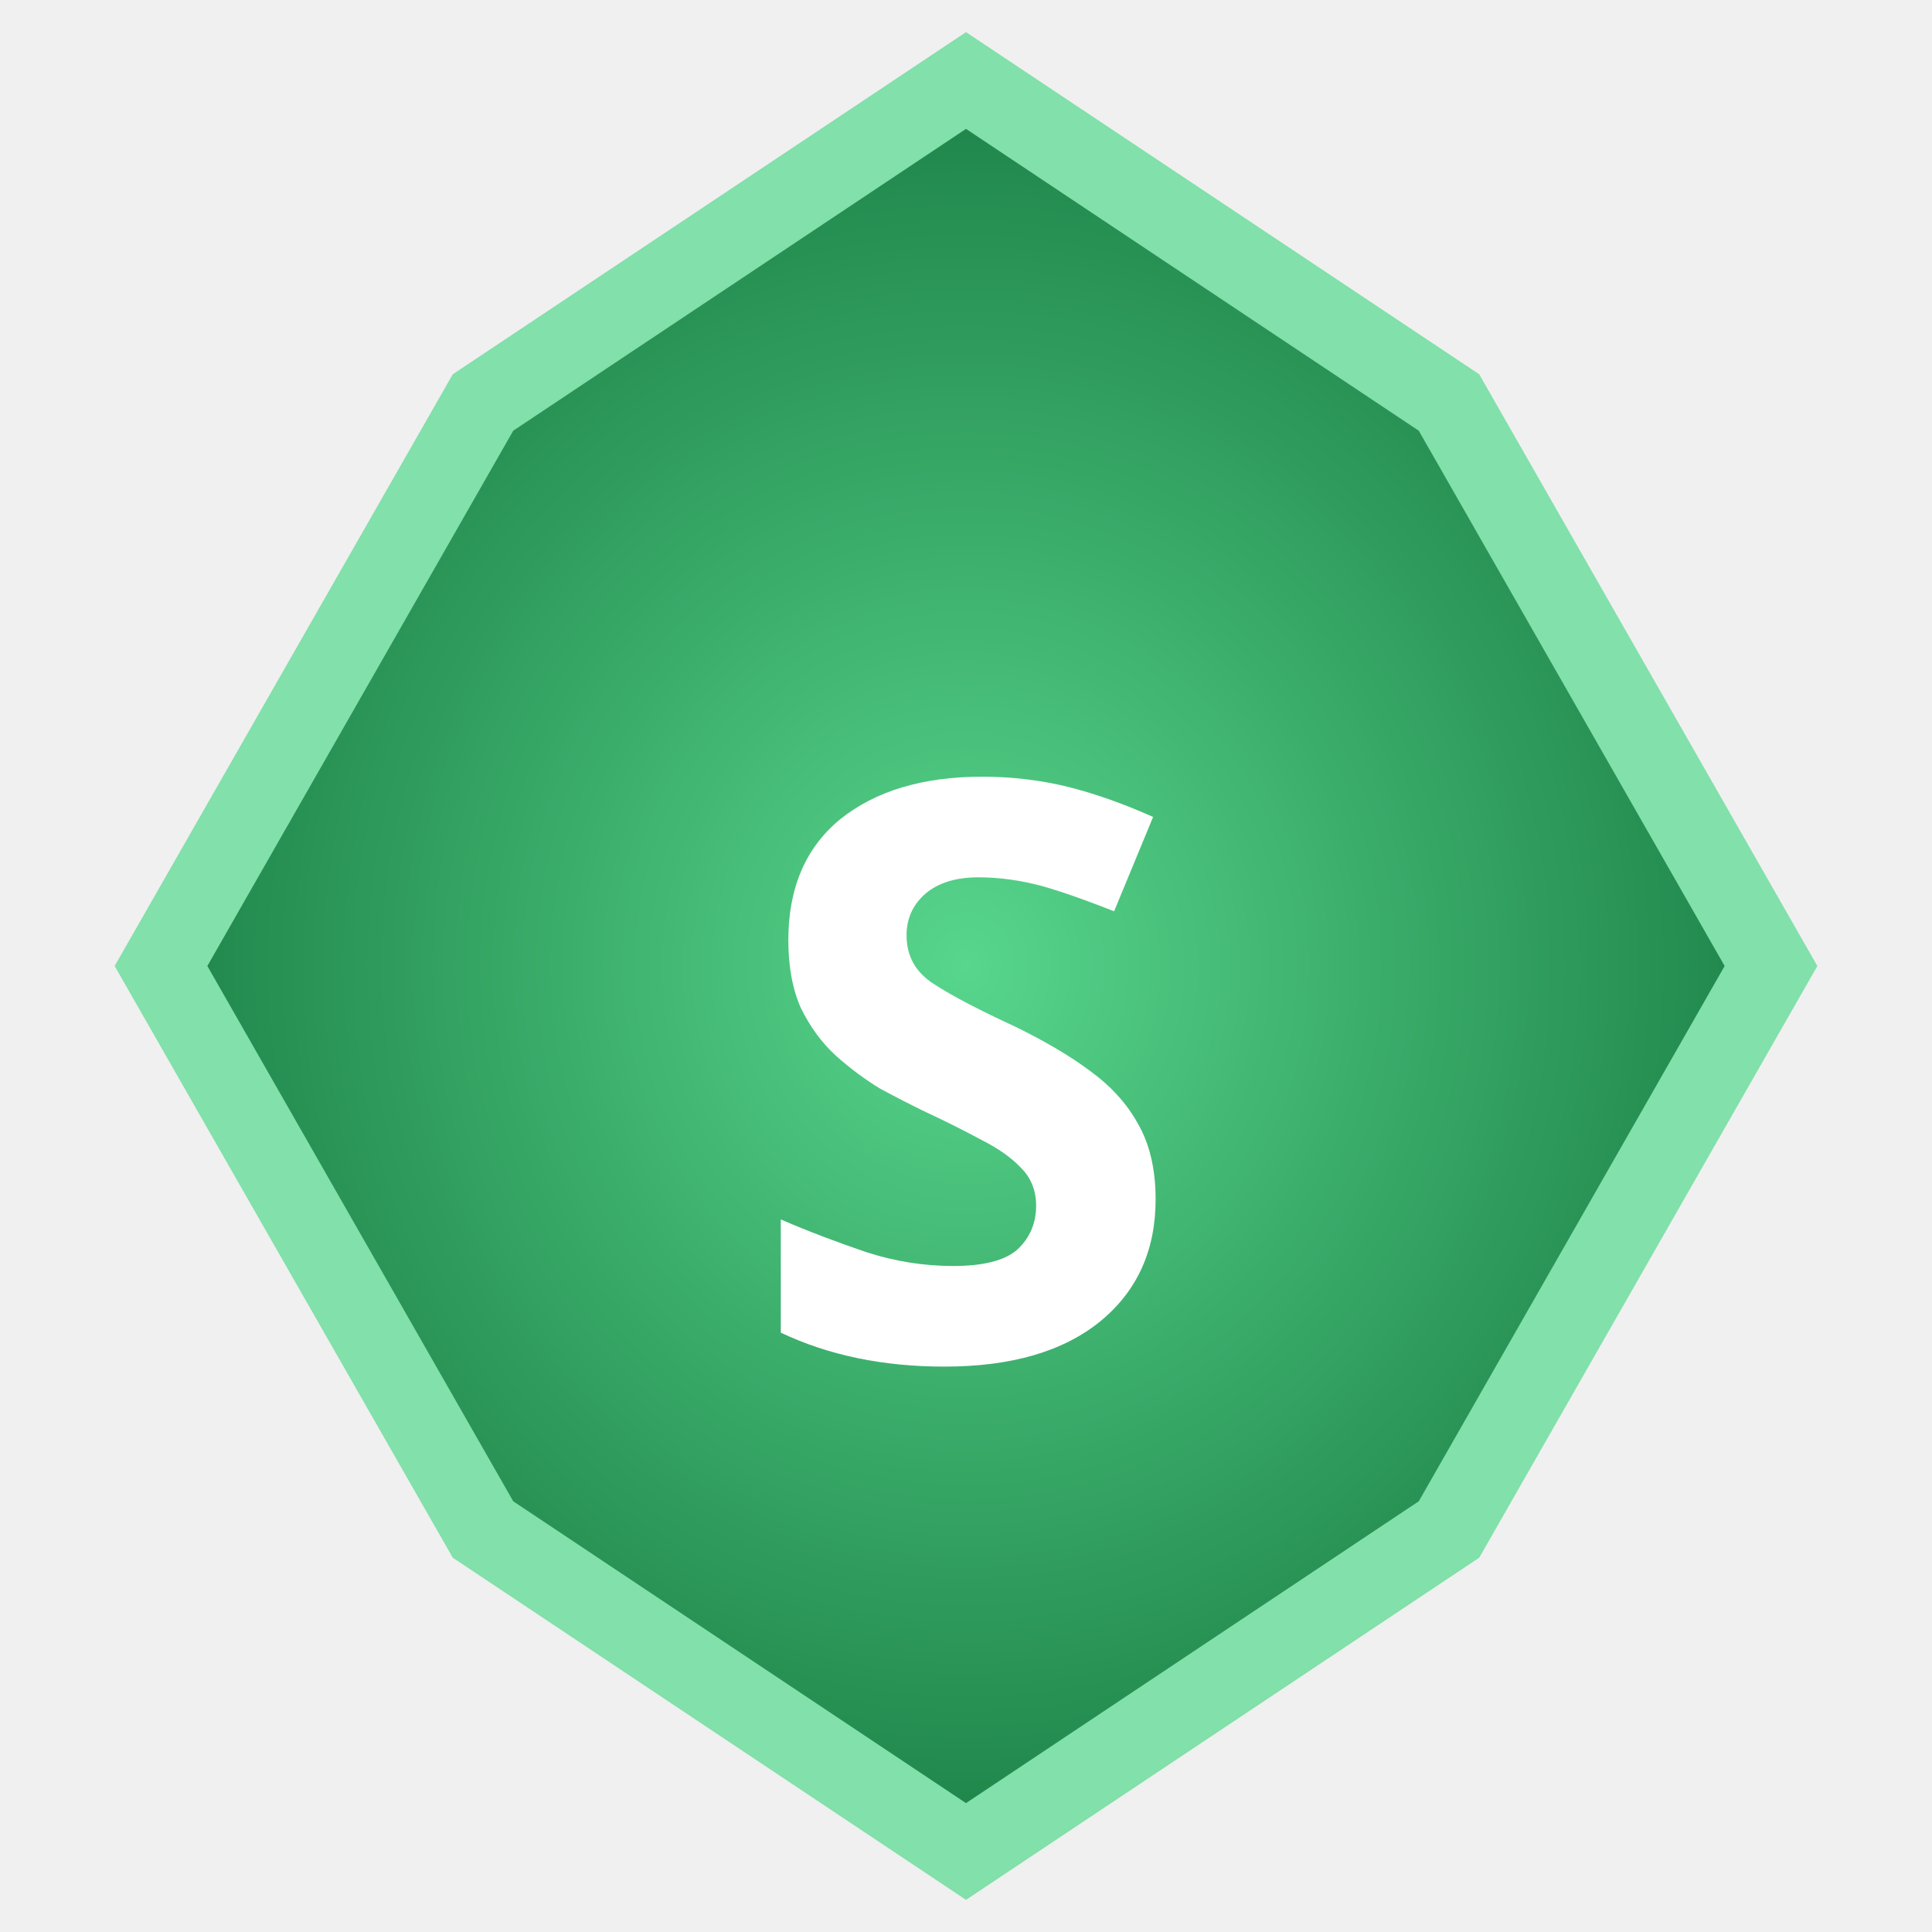
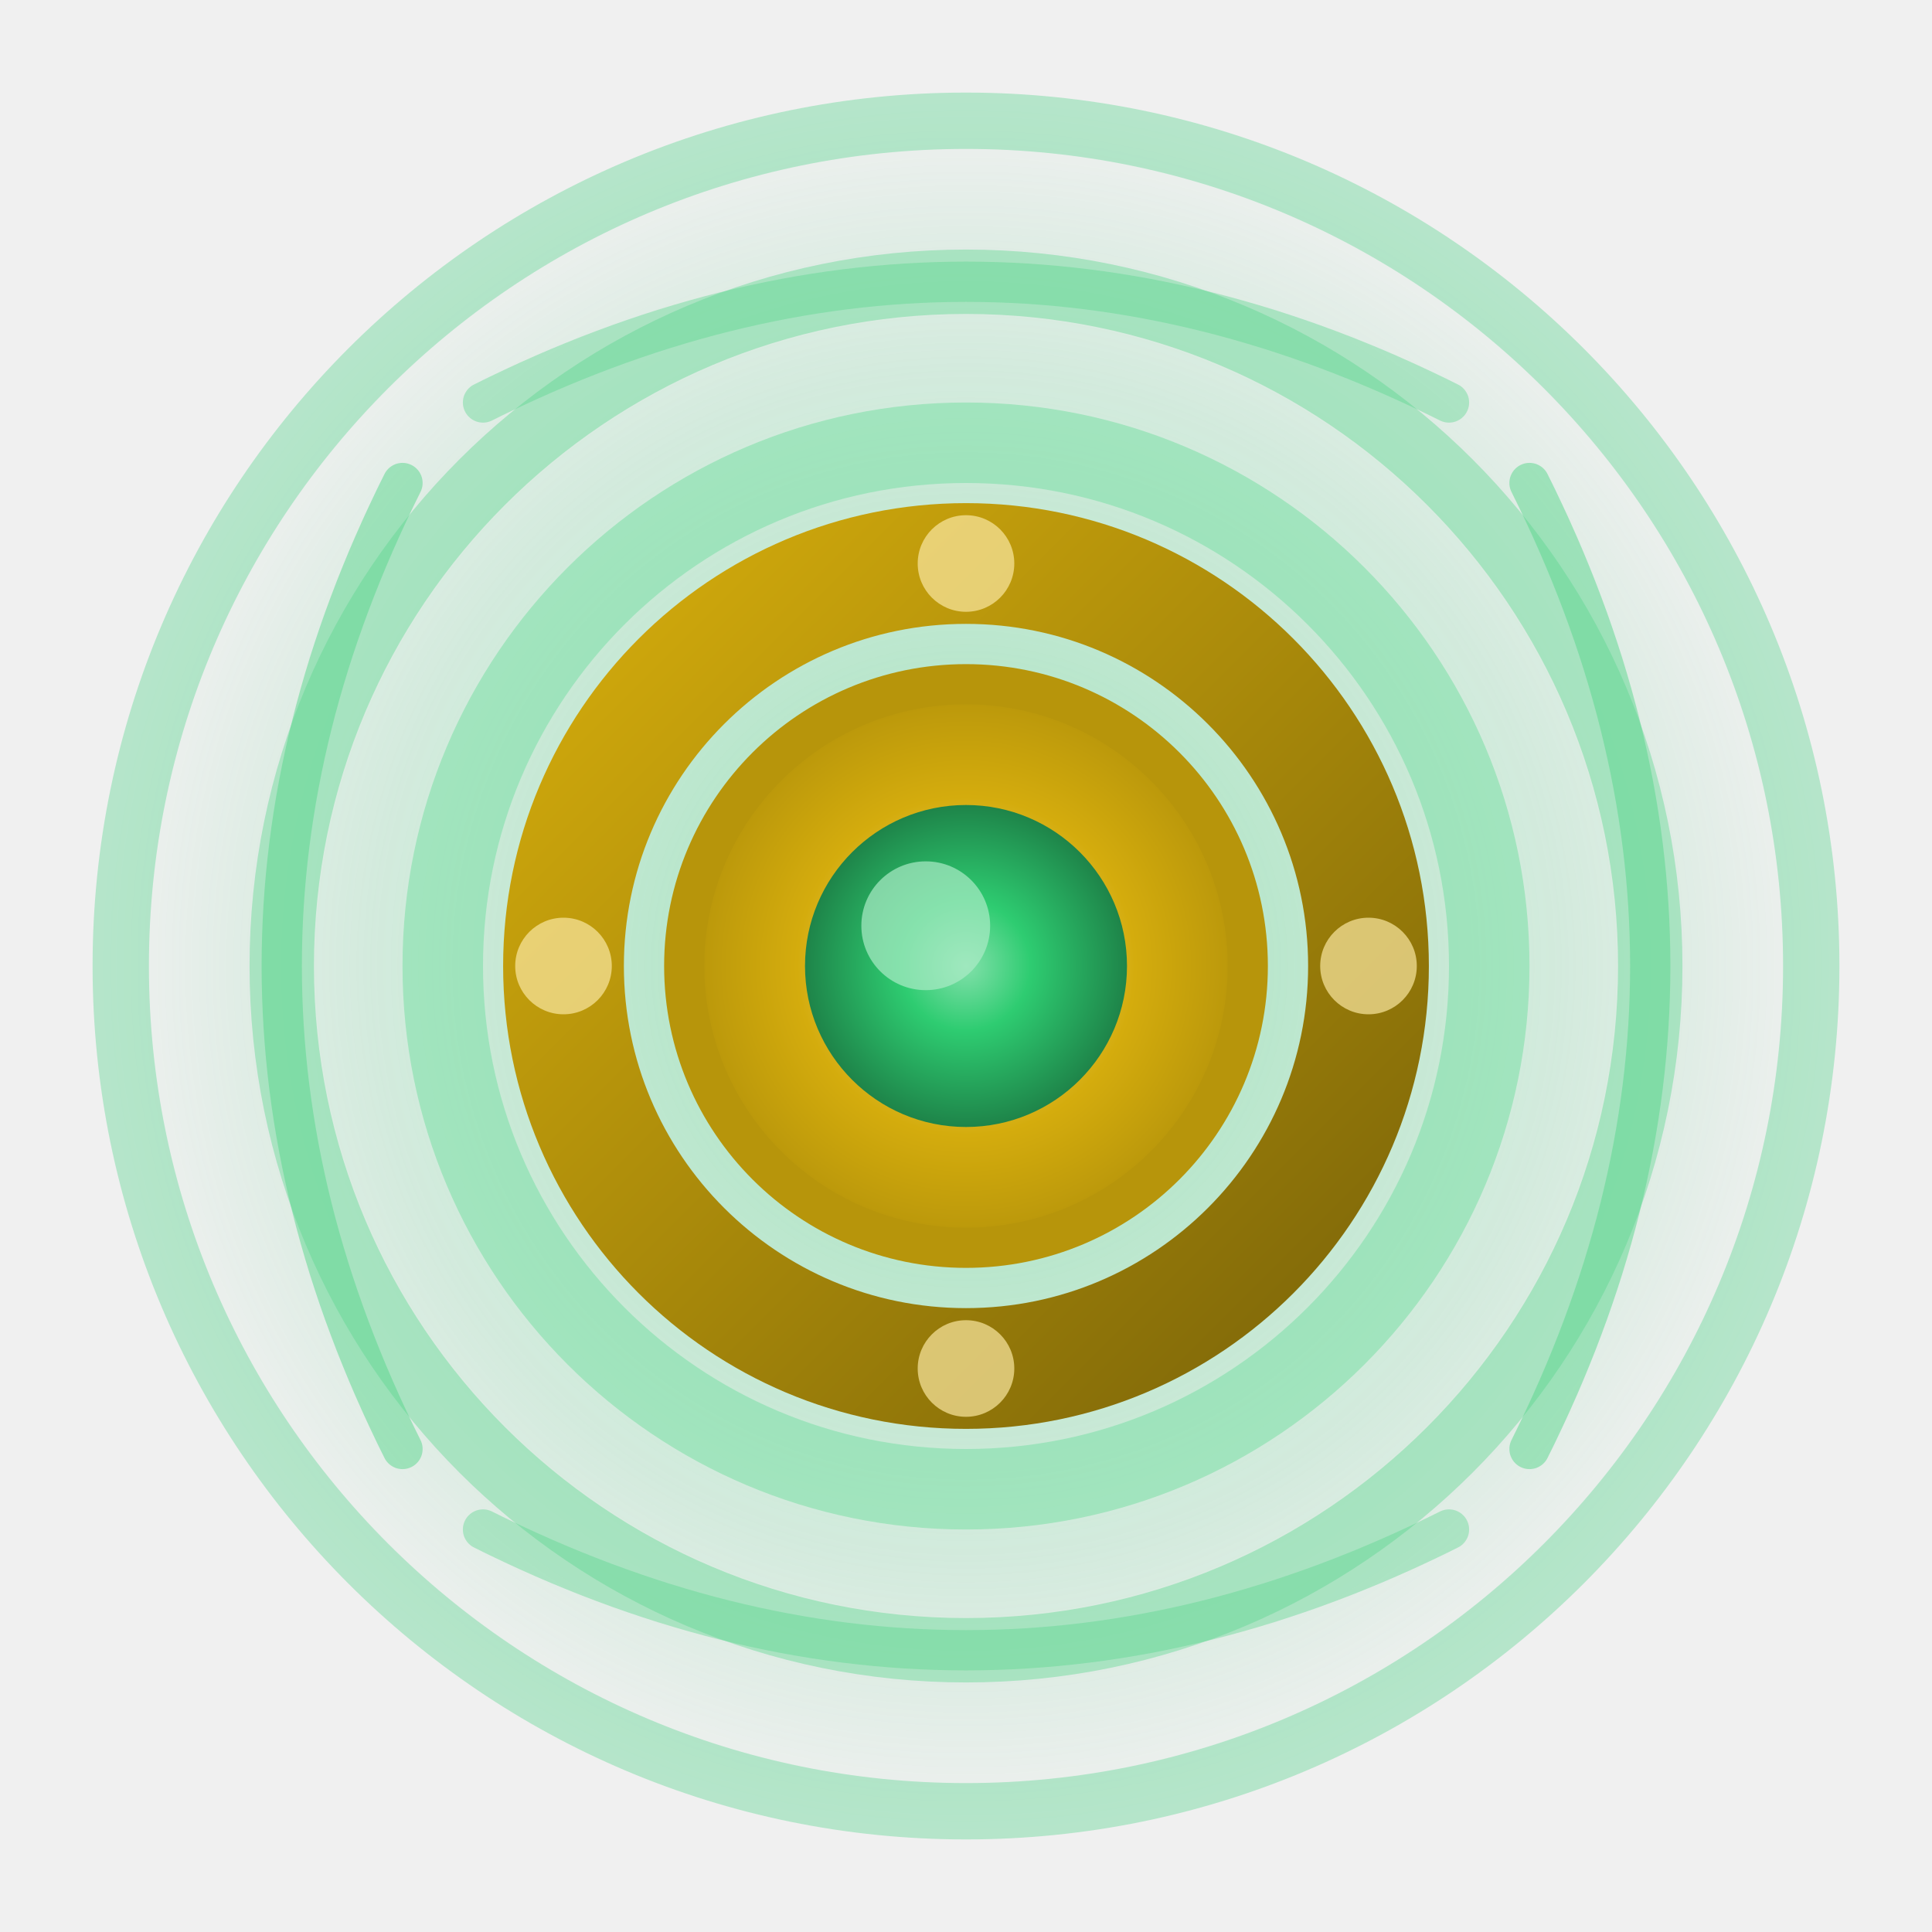
<svg xmlns="http://www.w3.org/2000/svg" viewBox="0 0 24 24">
  <defs>
-     <radialGradient id="pshg" cx="0.5" cy="0.5" r="0.5">
-       <stop offset="0%" stop-color="#58D68D" />
+     <radialGradient id="shield_core" cx="0.5" cy="0.5" r="0.5">
+       <stop offset="0%" stop-color="#82E0AA" />
+       <stop offset="40%" stop-color="#2ecc71" />
      <stop offset="100%" stop-color="#1E8449" />
    </radialGradient>
+     <radialGradient id="shield_glow" cx="0.5" cy="0.5" r="0.5">
+       <stop offset="0%" stop-color="#58D68D" stop-opacity="0.5" />
+       <stop offset="100%" stop-color="#2ecc71" stop-opacity="0" />
+     </radialGradient>
+     <radialGradient id="shield_emitter" cx="0.5" cy="0.5" r="0.5">
+       <stop offset="0%" stop-color="#F9E79F" />
+       <stop offset="60%" stop-color="#D4AC0D" />
+       <stop offset="100%" stop-color="#B7950B" />
+     </radialGradient>
+     <linearGradient id="shield_ring_fill" x1="0" y1="0" x2="1" y2="1">
+       <stop offset="0%" stop-color="#D4AC0D" />
+       <stop offset="100%" stop-color="#7D6608" />
+     </linearGradient>
  </defs>
-   <polygon points="12,1 18,5 22,12 18,19 12,23 6,19 2,12 6,5" fill="url(#pshg)" stroke="#82E0AA" stroke-width="1" />
-   <text x="12" y="13" text-anchor="middle" dominant-baseline="central" fill="#FFF" font-family="sans-serif" font-weight="bold" font-size="10">S</text>
+   <circle cx="12" cy="12" r="11" fill="url(#shield_glow)" />
+   <circle cx="12" cy="12" r="10.5" fill="none" stroke="#2ecc71" stroke-width="0.7" stroke-opacity="0.3" />
+   <circle cx="12" cy="12" r="8.5" fill="none" stroke="#58D68D" stroke-width="0.8" stroke-opacity="0.4" />
+   <circle cx="12" cy="12" r="6.5" fill="none" stroke="#82E0AA" stroke-width="1" stroke-opacity="0.6" />
+   <circle cx="12" cy="12" r="5" fill="none" stroke="url(#shield_ring_fill)" stroke-width="1.5" />
+   <circle cx="12" cy="12" r="3.5" fill="url(#shield_emitter)" stroke="#B7950B" stroke-width="0.5" />
+   <circle cx="12" cy="12" r="2" fill="url(#shield_core)" />
+   <circle cx="11.5" cy="11.5" r="0.8" fill="#ABEBC6" opacity="0.7" />
+   <path d="M5,6 Q2,12 5,18" fill="none" stroke="#58D68D" stroke-width="0.5" stroke-opacity="0.5" stroke-linecap="round" />
+   <path d="M19,6 Q22,12 19,18" fill="none" stroke="#58D68D" stroke-width="0.5" stroke-opacity="0.5" stroke-linecap="round" />
+   <path d="M6,5 Q12,2 18,5" fill="none" stroke="#58D68D" stroke-width="0.5" stroke-opacity="0.4" stroke-linecap="round" />
+   <path d="M6,19 Q12,22 18,19" fill="none" stroke="#58D68D" stroke-width="0.5" stroke-opacity="0.4" stroke-linecap="round" />
+   <circle cx="12" cy="7" r="0.6" fill="#F9E79F" opacity="0.7" />
+   <circle cx="12" cy="17" r="0.6" fill="#F9E79F" opacity="0.7" />
+   <circle cx="7" cy="12" r="0.6" fill="#F9E79F" opacity="0.7" />
+   <circle cx="17" cy="12" r="0.6" fill="#F9E79F" opacity="0.7" />
</svg>
